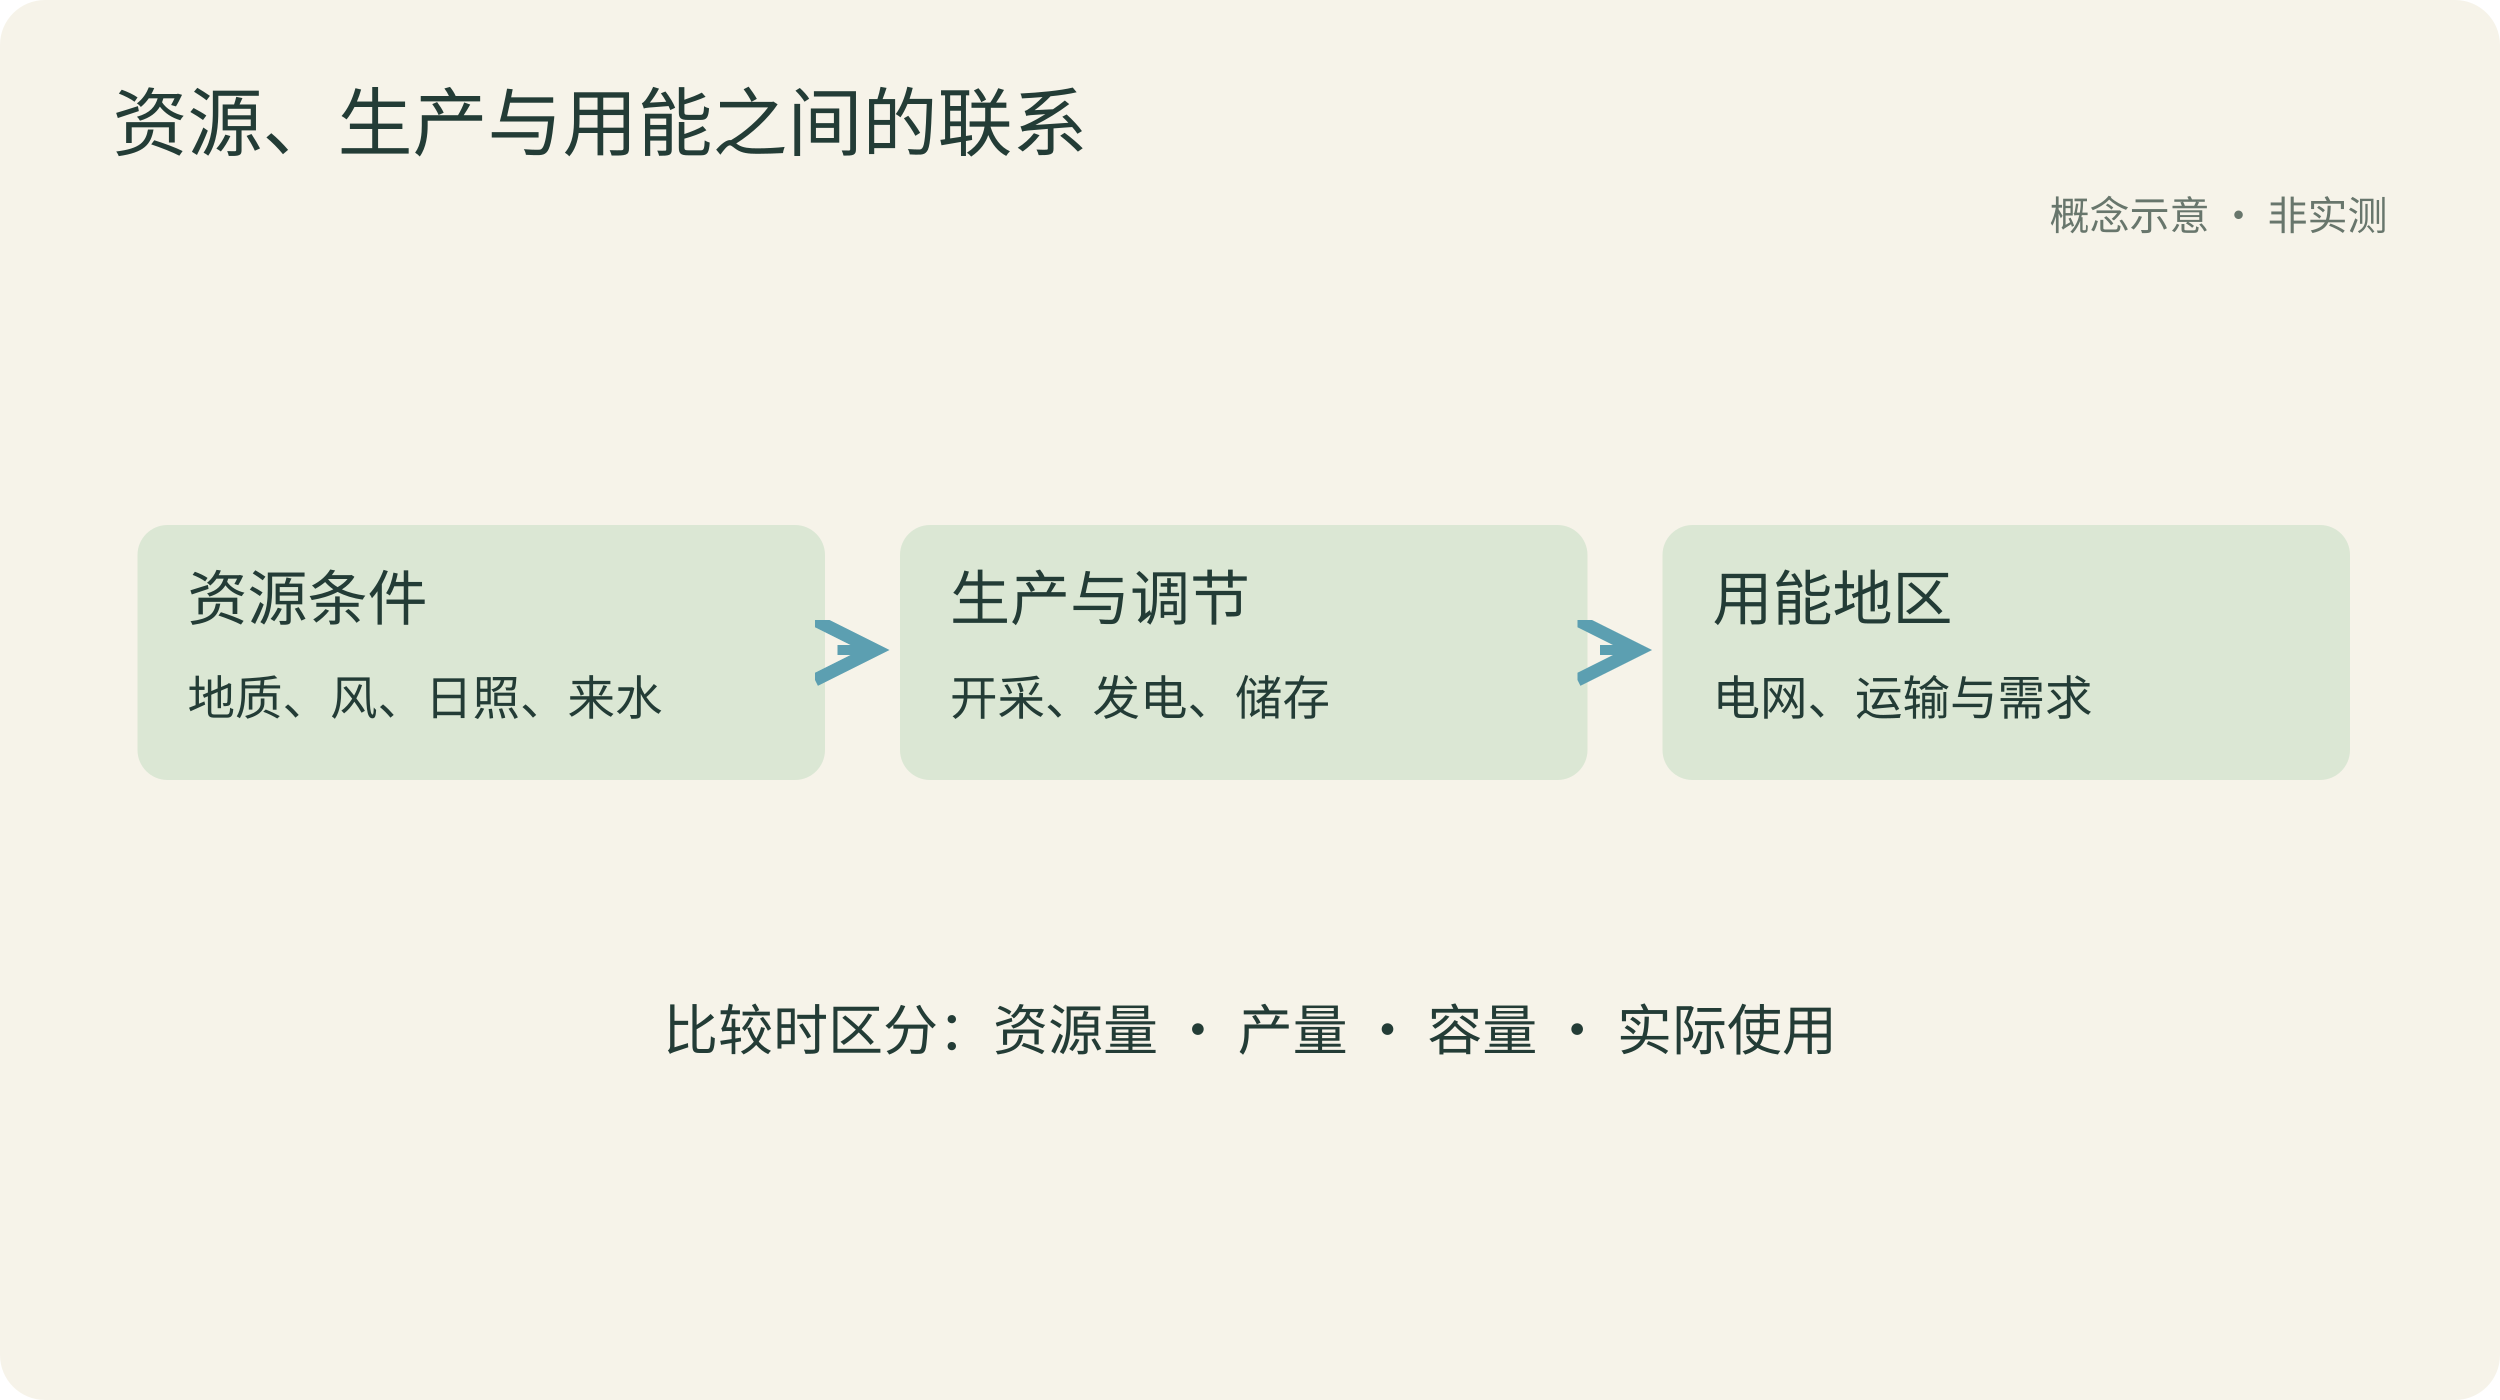
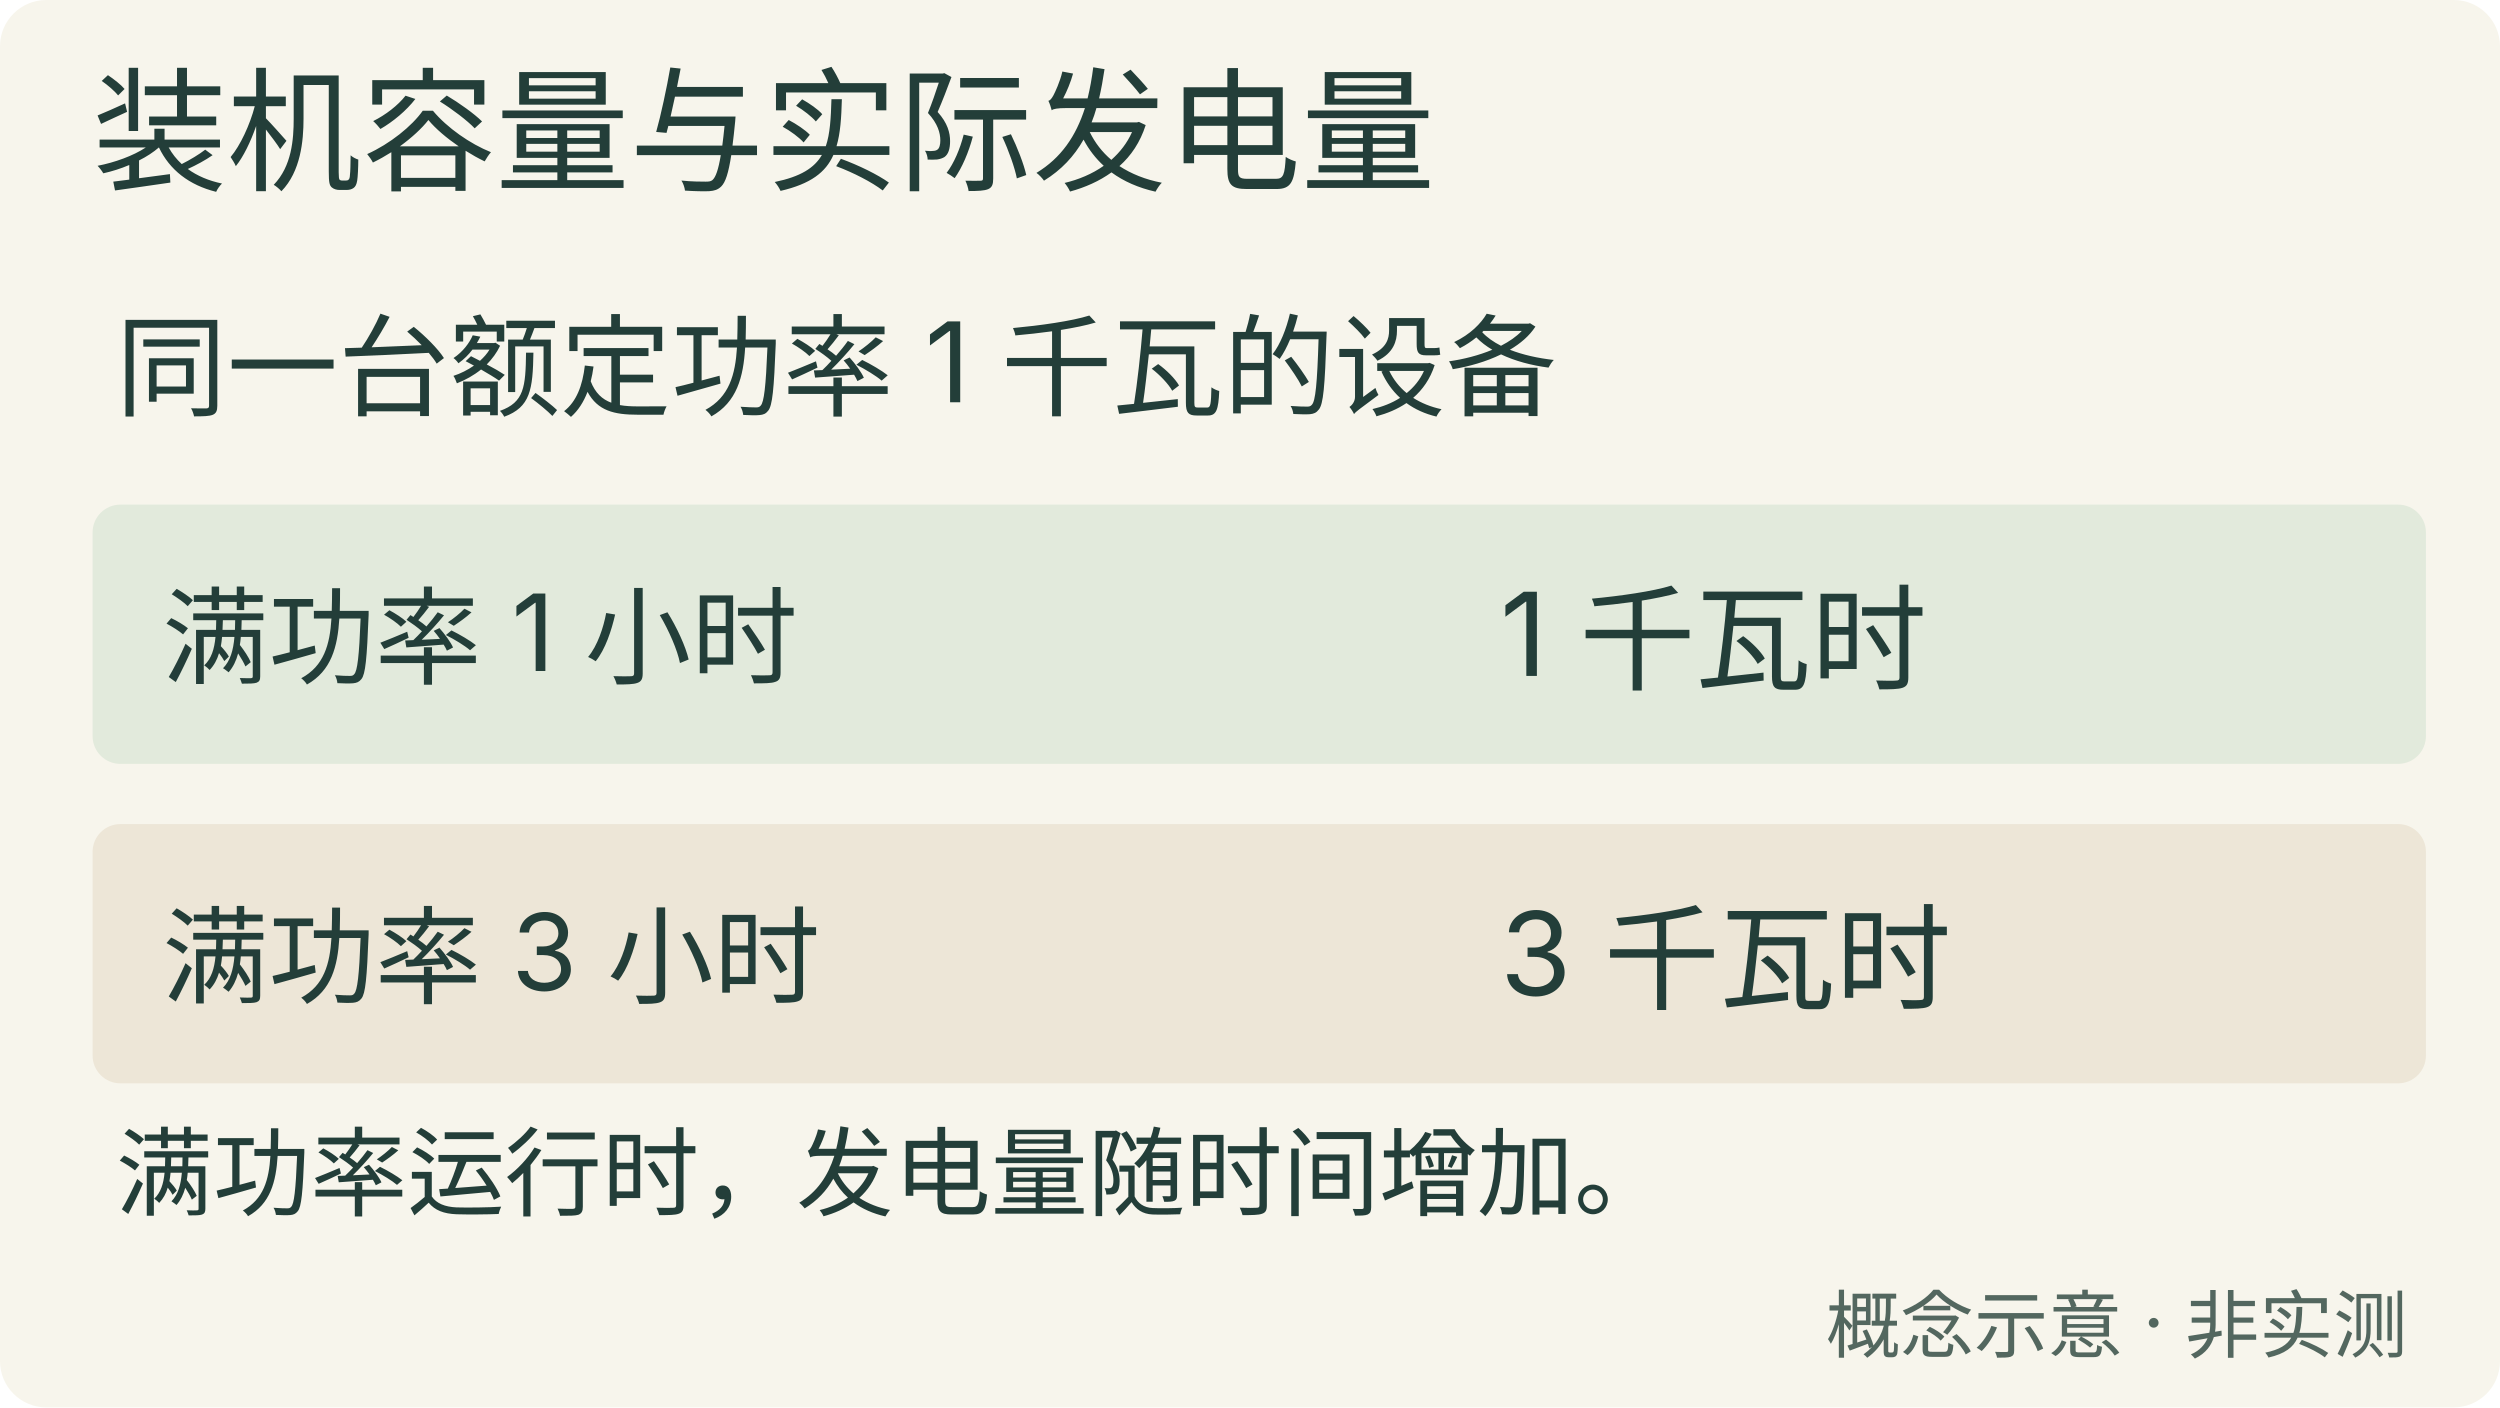
- <svg xmlns="http://www.w3.org/2000/svg" viewBox="0 0 1000 560" width="1000" height="560" role="img" aria-labelledby="title desc">
+ <svg xmlns="http://www.w3.org/2000/svg" width="540" height="304" viewBox="0 0 540 304" role="img" aria-labelledby="title desc">
  <defs>
-     <marker id="arrow" markerWidth="8" markerHeight="8" refX="6" refY="3" orient="auto" markerUnits="strokeWidth">
-       <path d="M0 0 L6 3 L0 6" fill="none" stroke="#5c9fb1" stroke-width="1.3" />
+     <marker id="warm" viewBox="0 0 10 10" refX="8.5" refY="5" markerWidth="3.5" markerHeight="3.5" orient="auto">
+       <path d="M0 0L10 5L0 10Z" fill="#aa583b" />
    </marker>
-     <marker id="warm" markerWidth="8" markerHeight="8" refX="6" refY="3" orient="auto" markerUnits="strokeWidth">
-       <path d="M0 0 L6 3 L0 6" fill="none" stroke="#b7735c" stroke-width="1.3" />
+     <marker id="cool" viewBox="0 0 10 10" refX="8.5" refY="5" markerWidth="3.5" markerHeight="3.5" orient="auto">
+       <path d="M0 0L10 5L0 10Z" fill="#236b81" />
    </marker>
  </defs>
-   <rect width="1000" height="560" rx="18" fill="#f6f3e9" />
-   <g font-family="system-ui, -apple-system, 'PingFang SC', 'Noto Sans CJK SC', sans-serif">
-     <text x="45" y="60" font-size="30" text-anchor="start" fill="#233c36">资源、生产与用能之间的联系</text>
-     <text x="955" y="92" font-size="16" text-anchor="end" fill="#68766c">概念示意 · 非实测</text>
-     <rect x="55" y="210" width="275" height="102" rx="12" fill="#dbe7d4" />
-     <text x="75" y="248" font-size="24" text-anchor="start" fill="#233c36">资源条件</text>
-     <text x="75" y="286" font-size="19" text-anchor="start" fill="#233c36">地质、风、日照、来水</text>
-     <path d="M335 260 L350 260" fill="none" stroke="#5c9fb1" stroke-width="4" marker-end="url(#arrow)" />
-     <rect x="360" y="210" width="275" height="102" rx="12" fill="#dbe7d4" />
-     <text x="380" y="248" font-size="24" text-anchor="start" fill="#233c36">生产与调节</text>
-     <text x="380" y="286" font-size="19" text-anchor="start" fill="#233c36">开采、发电、储存</text>
-     <path d="M640 260 L655 260" fill="none" stroke="#5c9fb1" stroke-width="4" marker-end="url(#arrow)" />
-     <rect x="665" y="210" width="275" height="102" rx="12" fill="#dbe7d4" />
-     <text x="685" y="248" font-size="24" text-anchor="start" fill="#233c36">用能地区</text>
-     <text x="685" y="286" font-size="19" text-anchor="start" fill="#233c36">电网、运输与需求</text>
-     <text x="500" y="420" font-size="22" text-anchor="middle" fill="#233c36">比较时区分：资源量 · 产量 · 容量 · 实际使用</text>
+   <rect x="0" y="0" width="540" height="304" rx="10" fill="#f7f5ec" />
+   <g font-family="system-ui,-apple-system,'PingFang SC',sans-serif">
+     <text x="20" y="39" font-size="29" fill="#233e39" text-anchor="start">装机容量与实际发电量</text>
+     <text x="25" y="88" font-size="24" fill="#233e39" text-anchor="start">同一台额定功率 1 千瓦的设备</text>
+     <rect x="20" y="109" width="504" height="56" rx="6" fill="#e2eadc" />
+     <text x="35" y="146" font-size="23" fill="#233e39" text-anchor="start">满功率 1 小时</text>
+     <text x="324" y="146" font-size="25" fill="#233e39" text-anchor="start">1 千瓦时</text>
+     <rect x="20" y="178" width="504" height="56" rx="6" fill="#ede6d7" />
+     <text x="35" y="215" font-size="23" fill="#233e39" text-anchor="start">满功率 3 小时</text>
+     <text x="324" y="215" font-size="25" fill="#233e39" text-anchor="start">3 千瓦时</text>
+     <text x="25" y="261" font-size="21" fill="#233e39" text-anchor="start">满功率运行时，发电量随时间增加。</text>
+     <text x="520" y="292" font-size="16" fill="#53675f" text-anchor="end">概念示意 · 非实测</text>
  </g>
</svg>
